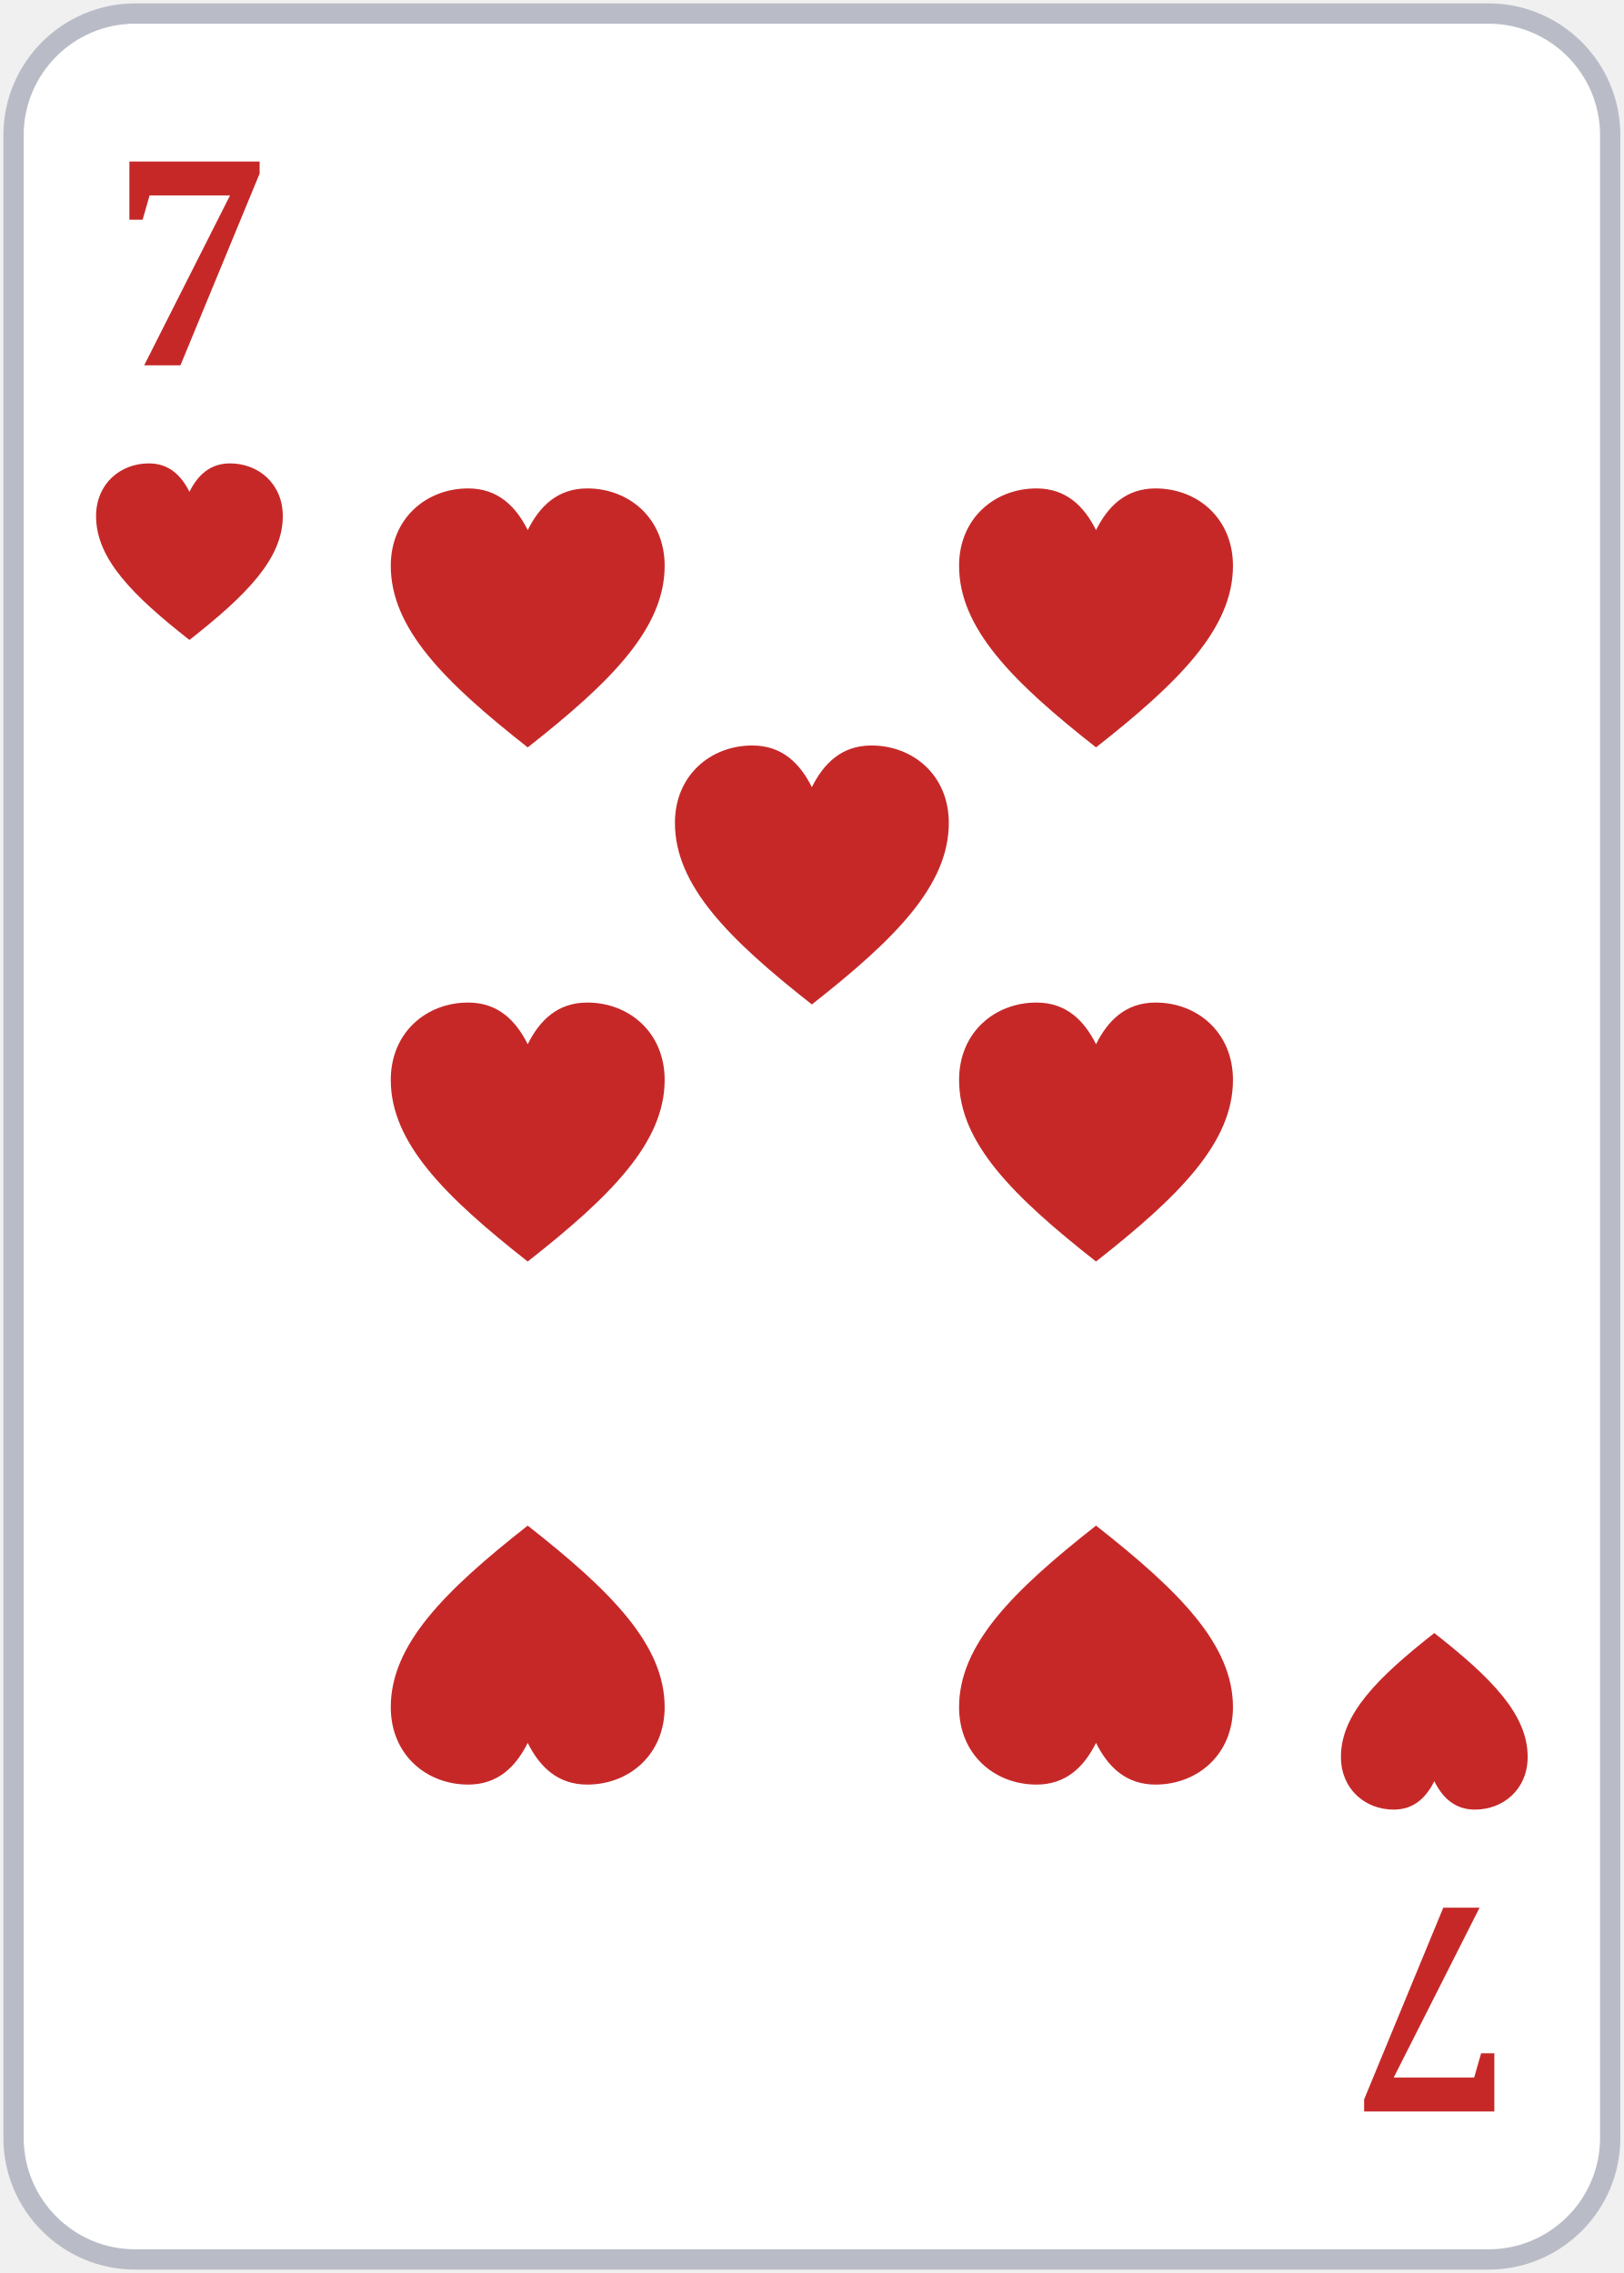
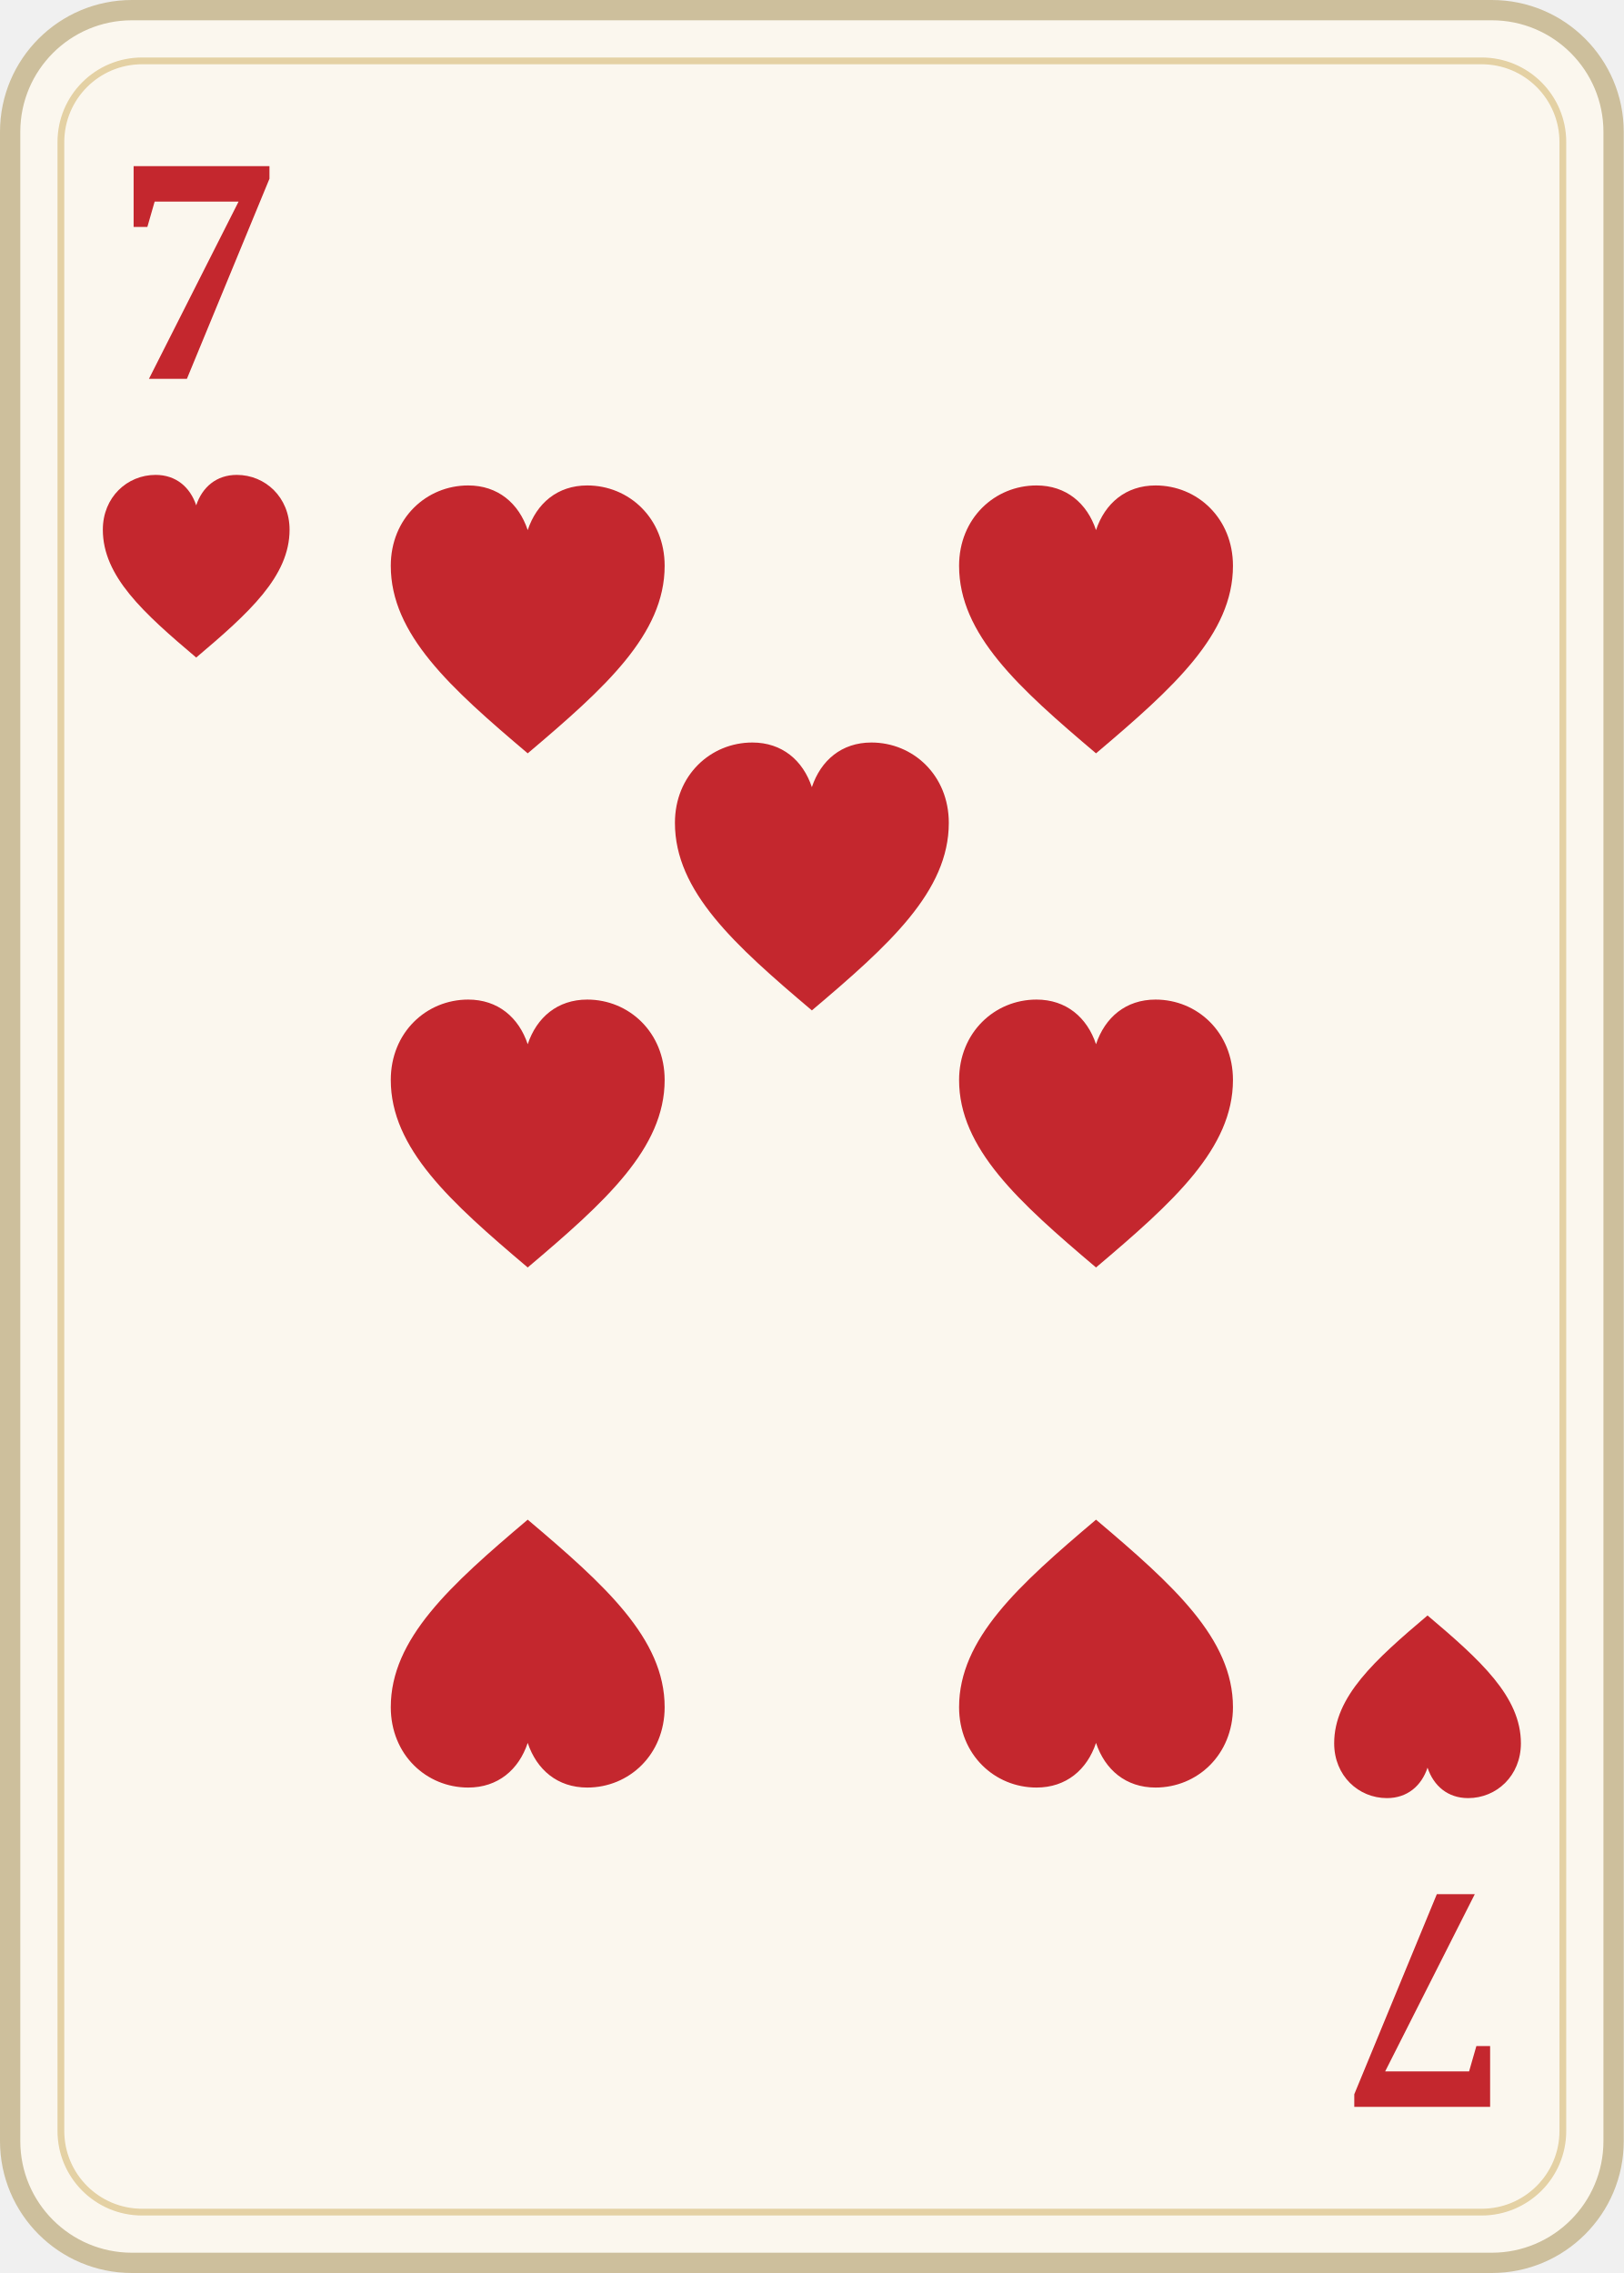
- <svg xmlns="http://www.w3.org/2000/svg" viewBox="0 0 240 336" width="240" height="336">
+ <svg xmlns="http://www.w3.org/2000/svg" viewBox="0 0 240 336" width="240" height="336" data-rank="SEVEN" data-suit="HEARTS">
  <defs>
    <symbol id="suit" viewBox="0 0 100 100" overflow="visible">
-       <path d="M50 92 C22 70 4 52 4 31 C4 15 16 5 30 5 C40 5 46 11 50 19 C54 11 60 5 70 5 C84 5 96 15 96 31 C96 52 78 70 50 92 Z" />
+       <path d="M50 94 C24 72 4 54 4 31 C4 15 16 4 30 4 C40 4 47 10 50 19 C53 10 60 4 70 4 C84 4 96 15 96 31 C96 54 76 72 50 94 Z" />
    </symbol>
  </defs>
-   <rect x="2" y="2" width="236" height="332" rx="18" fill="#ffffff" stroke="#b9bcc6" stroke-width="3" />
-   <g fill="#c62828" color="#c62828">
+   <rect x="1.5" y="1.5" width="237" height="333" rx="18" fill="#fbf7ee" stroke="#cdbf9c" stroke-width="3" />
+   <rect x="9" y="9" width="222" height="318" rx="12" fill="none" stroke="#c9a24a" stroke-opacity="0.45" stroke-width="1" />
+   <g fill="#c4272e" color="#c4272e">
    <use href="#suit" x="0" y="0" width="100" height="100" transform="translate(56 70)  scale(0.44)" />
    <use href="#suit" x="0" y="0" width="100" height="100" transform="translate(140 70)  scale(0.44)" />
    <use href="#suit" x="0" y="0" width="100" height="100" transform="translate(98 108)  scale(0.44)" />
    <use href="#suit" x="0" y="0" width="100" height="100" transform="translate(56 146)  scale(0.44)" />
    <use href="#suit" x="0" y="0" width="100" height="100" transform="translate(140 146)  scale(0.44)" />
    <use href="#suit" x="0" y="0" width="100" height="100" transform="translate(56 222) rotate(180 22 22) scale(0.44)" />
    <use href="#suit" x="0" y="0" width="100" height="100" transform="translate(140 222) rotate(180 22 22) scale(0.44)" />
  </g>
-   <g fill="#c62828">
-     <text x="28" y="54" text-anchor="middle" font-family="Georgia, 'Times New Roman', serif" font-weight="700" font-size="46">7</text>
-     <use href="#suit" x="0" y="0" width="100" height="100" transform="translate(13 67)  scale(0.3)" />
+   <g fill="#c4272e">
+     <text x="29" y="56" text-anchor="middle" font-family="Georgia, 'Times New Roman', serif" font-weight="700" font-size="48">7</text>
+     <use href="#suit" x="0" y="0" width="100" height="100" transform="translate(14 69)  scale(0.3)" />
  </g>
  <g transform="rotate(180 120 168)">
-     <g fill="#c62828">
-       <text x="28" y="54" text-anchor="middle" font-family="Georgia, 'Times New Roman', serif" font-weight="700" font-size="46">7</text>
-       <use href="#suit" x="0" y="0" width="100" height="100" transform="translate(13 67)  scale(0.3)" />
+     <g fill="#c4272e">
+       <text x="29" y="56" text-anchor="middle" font-family="Georgia, 'Times New Roman', serif" font-weight="700" font-size="48">7</text>
+       <use href="#suit" x="0" y="0" width="100" height="100" transform="translate(14 69)  scale(0.3)" />
    </g>
  </g>
</svg>
